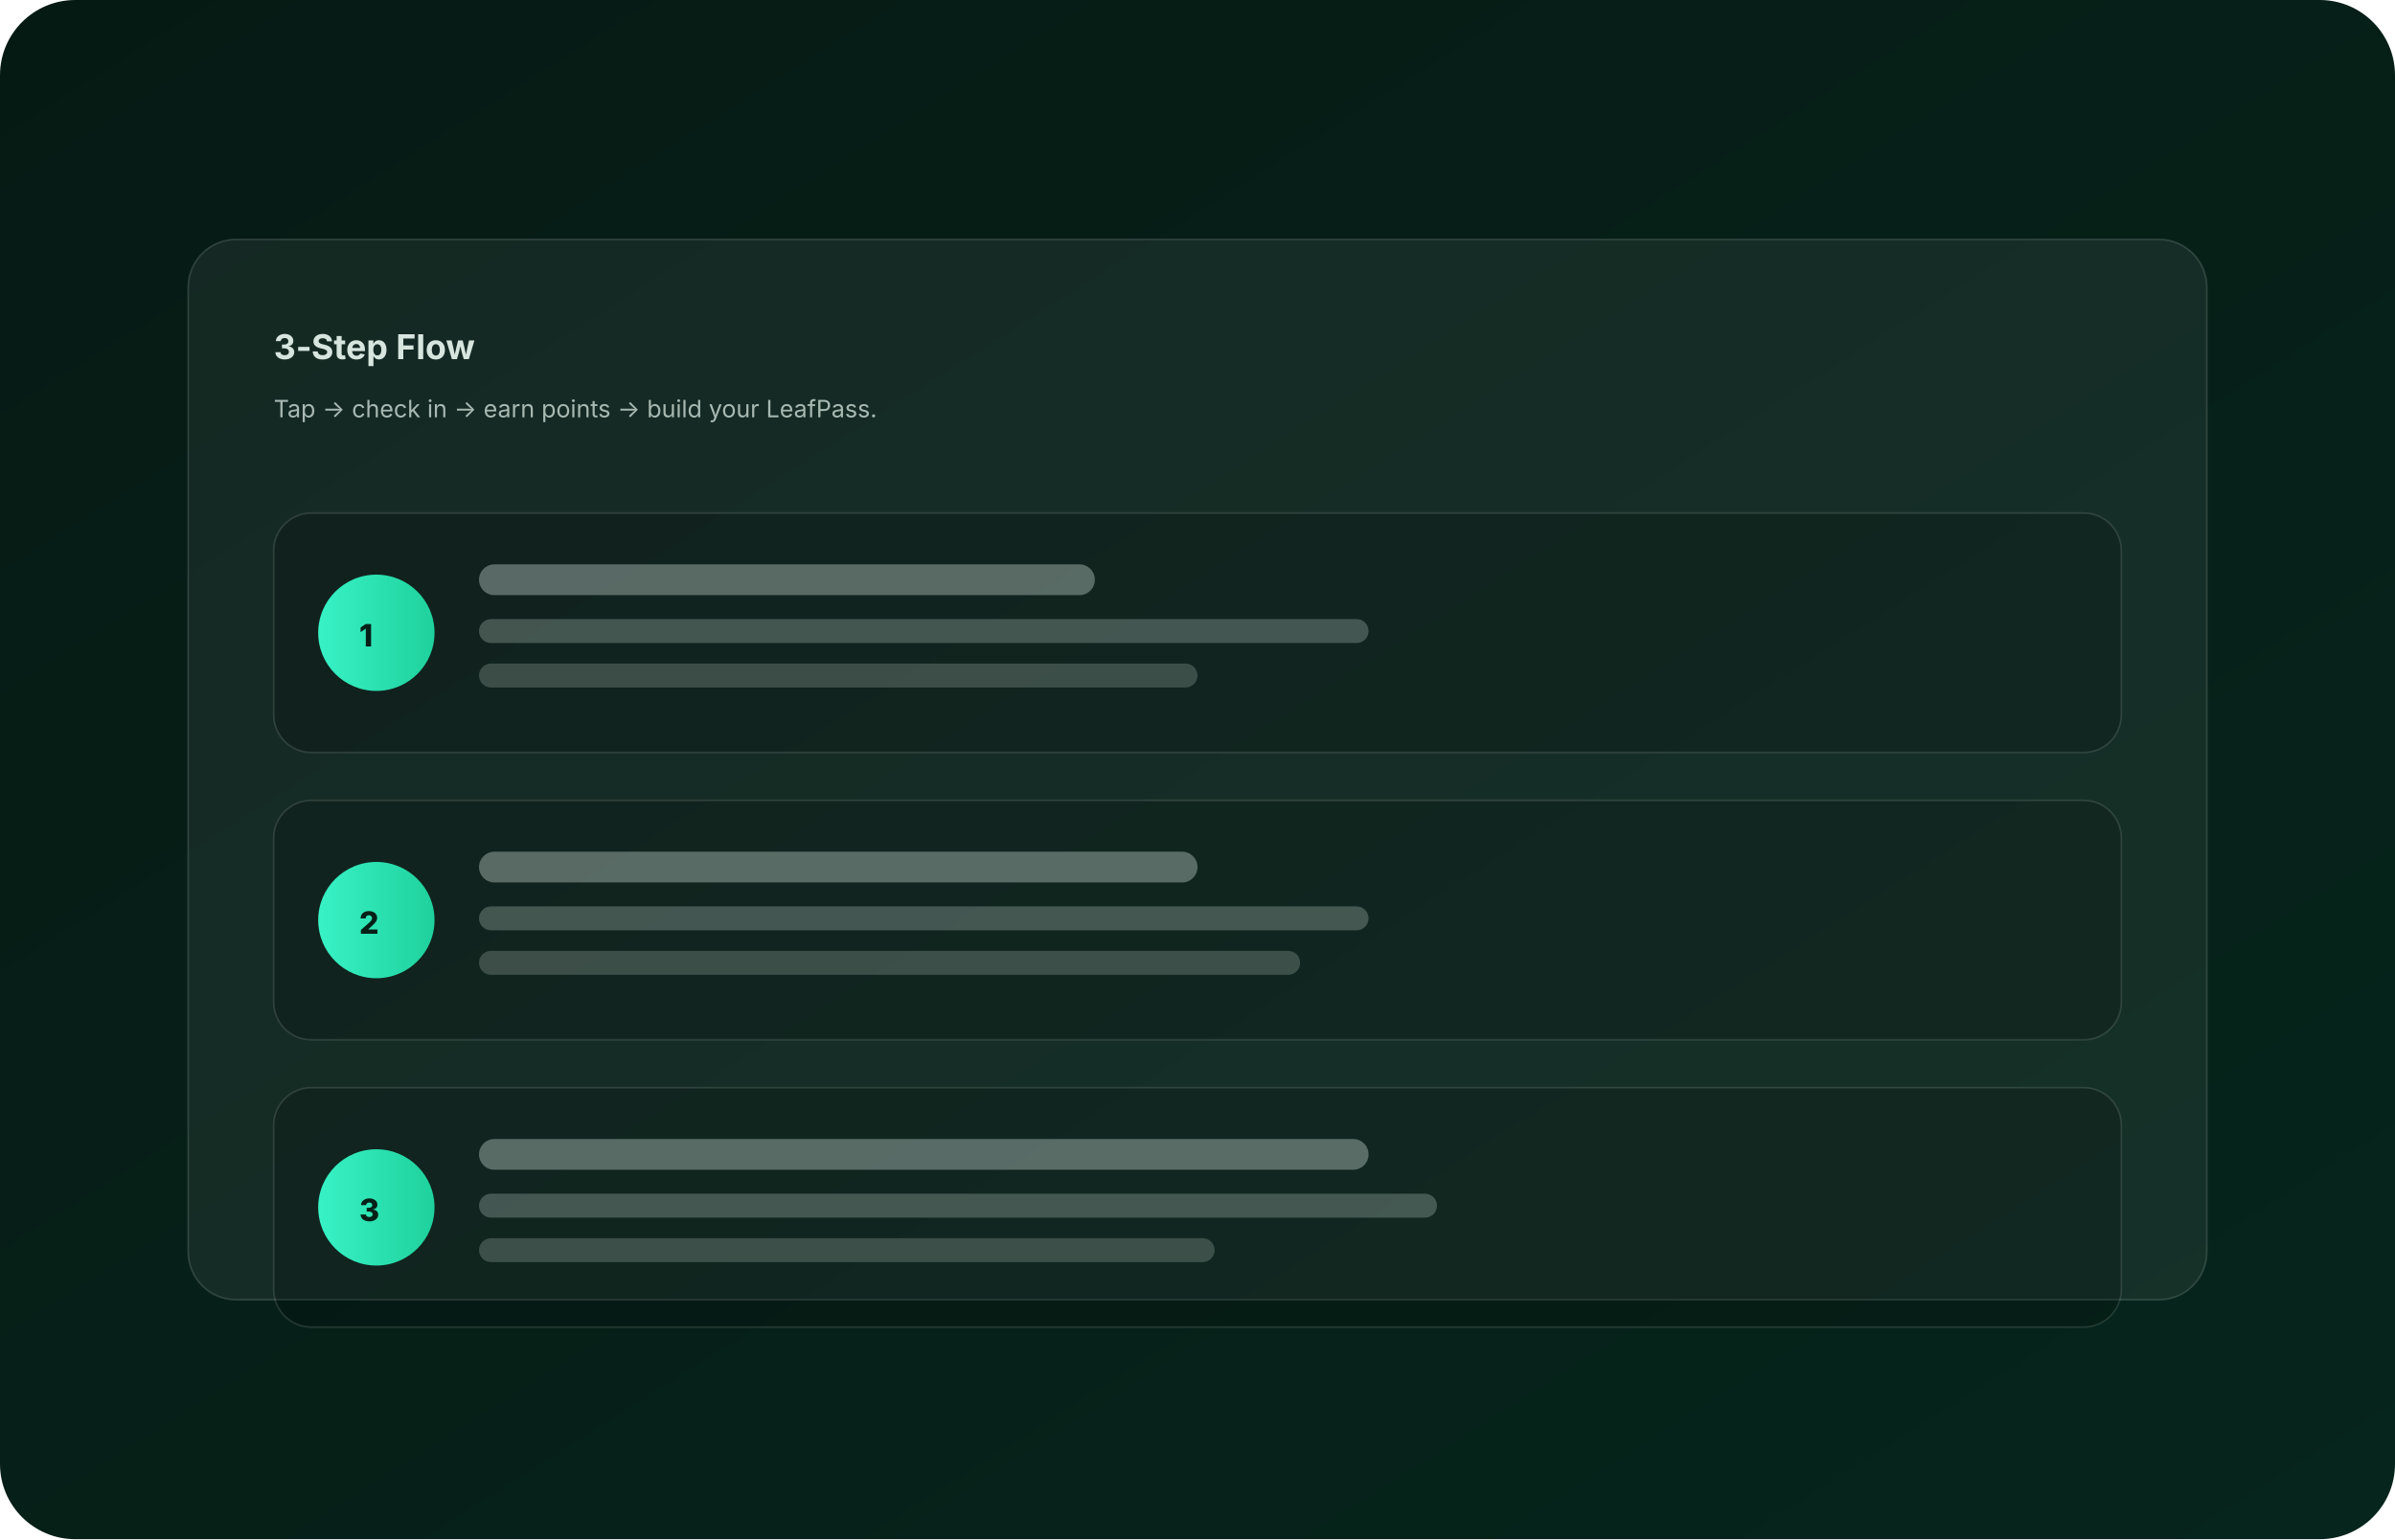
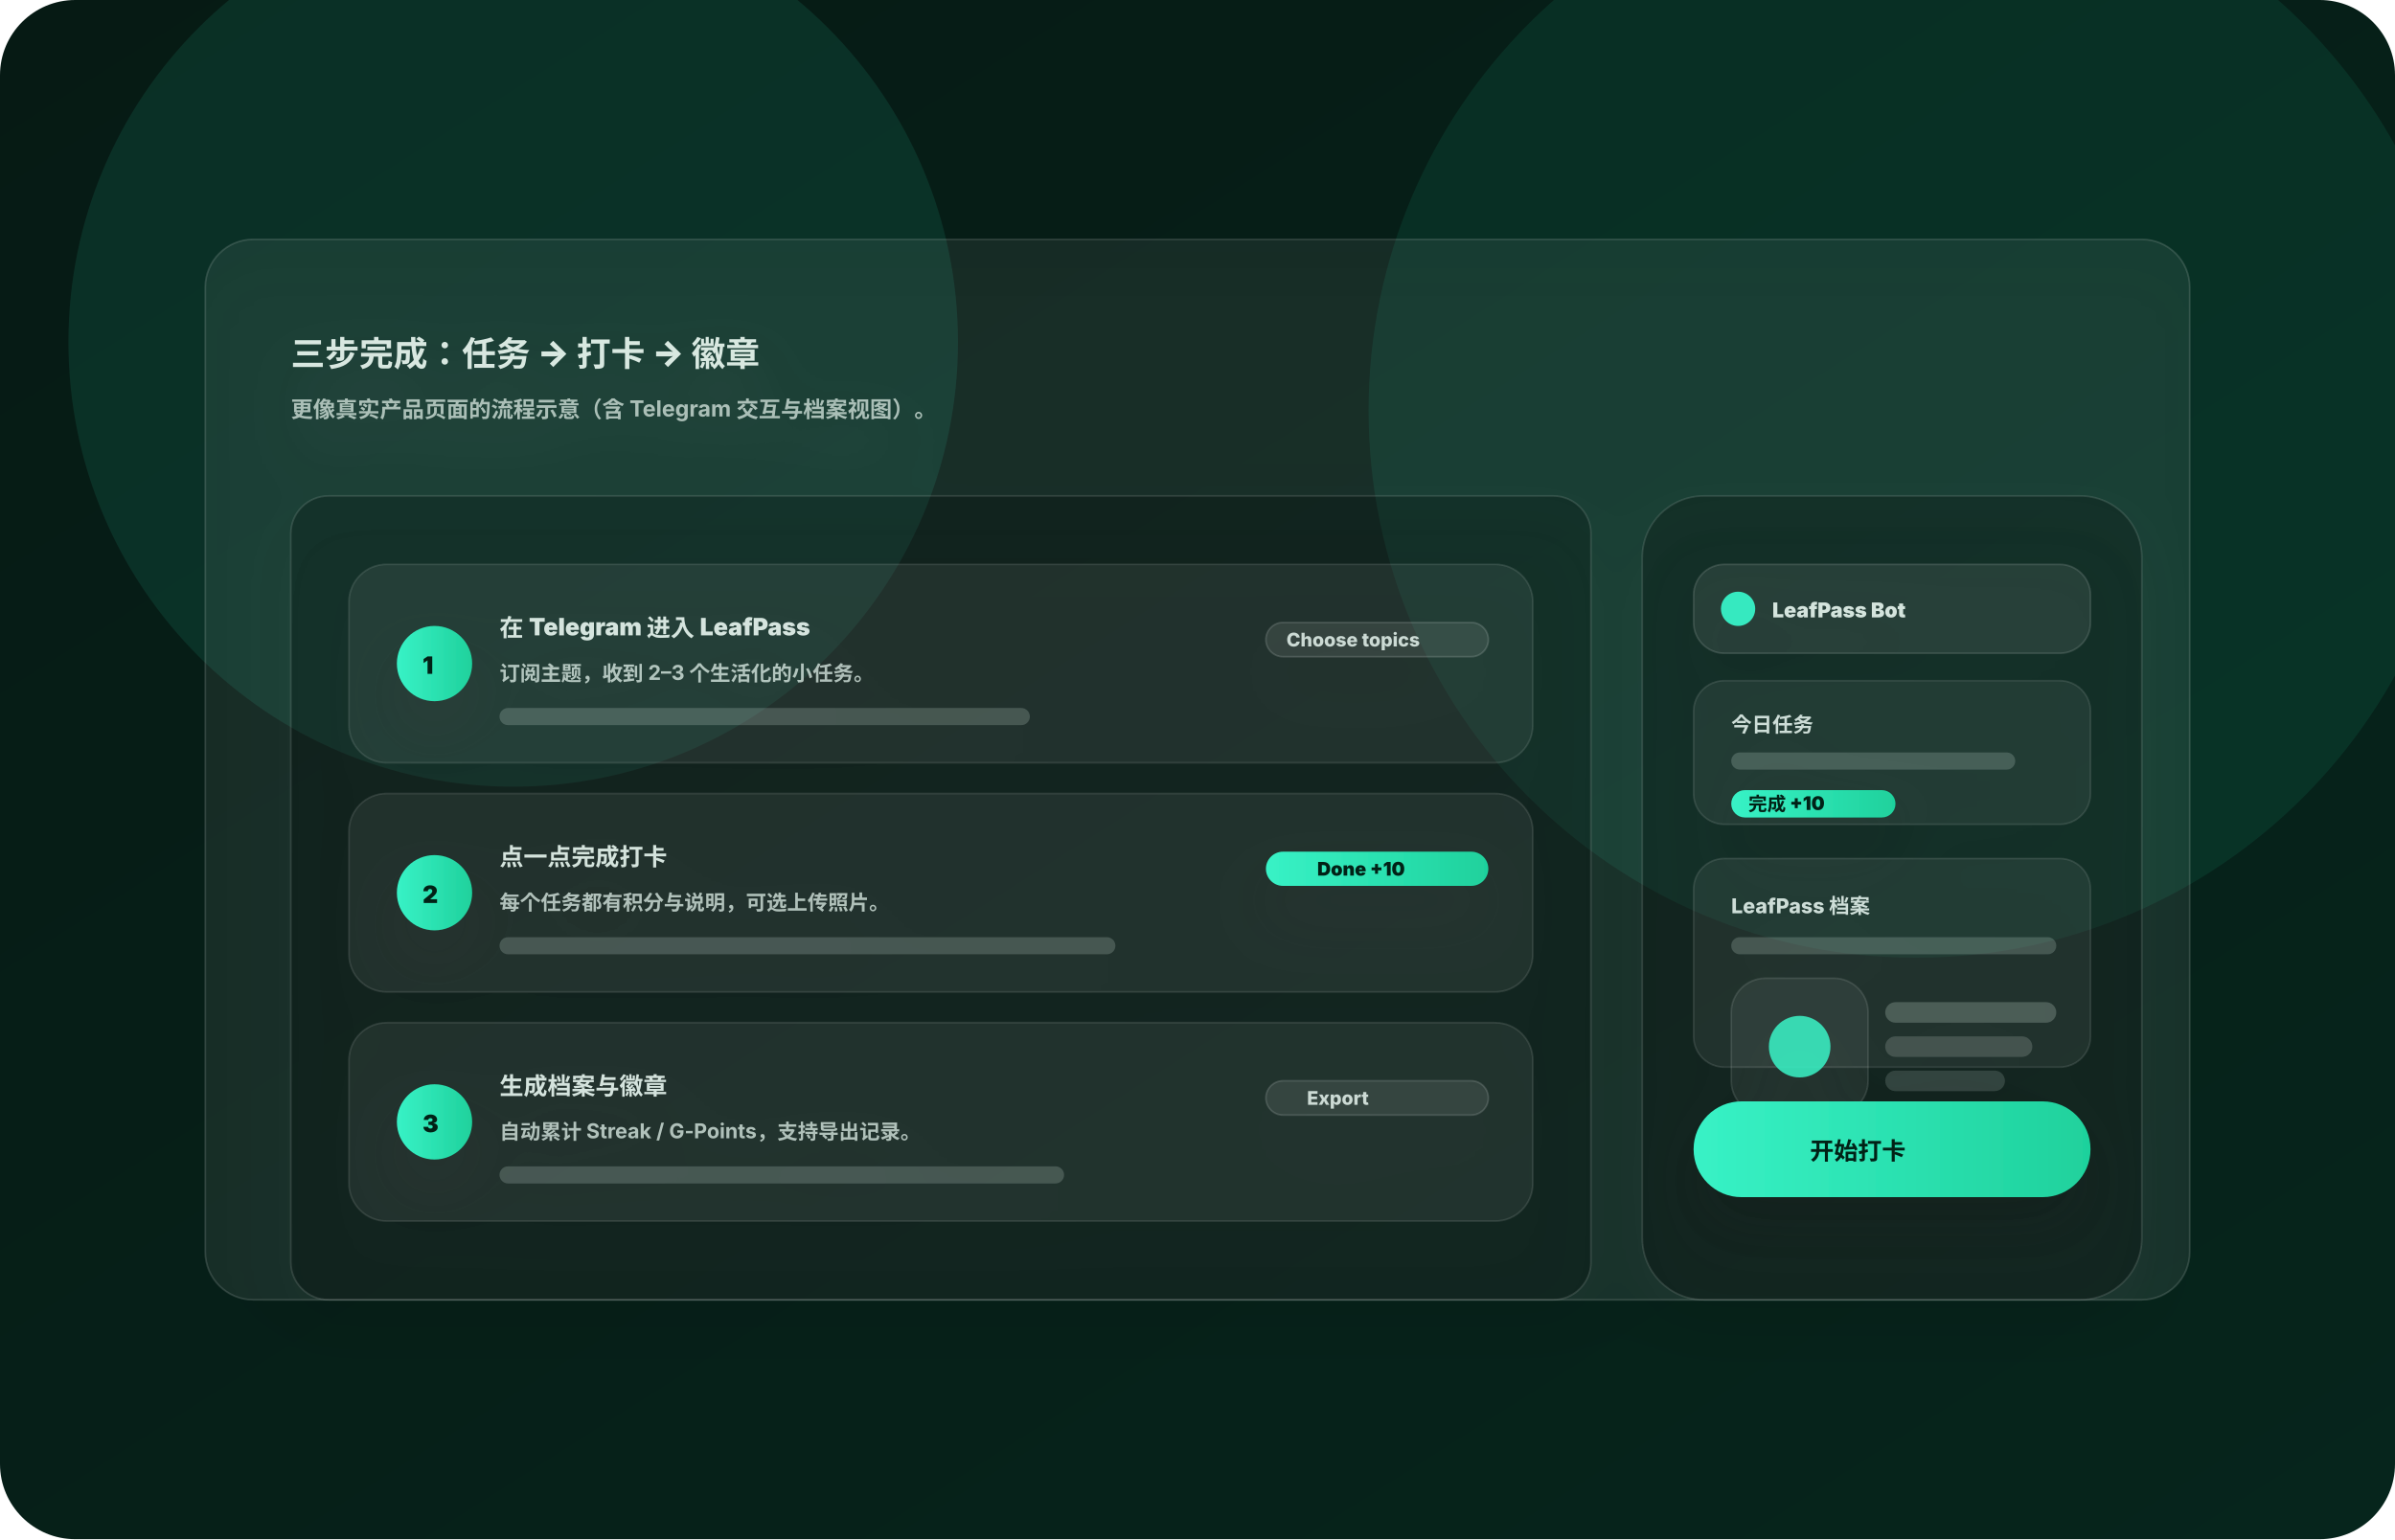
<svg xmlns="http://www.w3.org/2000/svg" width="1400" height="900" viewBox="0 0 1400 900">
  <defs>
    <linearGradient id="bg" x1="0" y1="0" x2="1" y2="1">
      <stop offset="0" stop-color="#061a14" />
      <stop offset="1" stop-color="#06251c" />
    </linearGradient>
    <linearGradient id="accent" x1="0" y1="0" x2="1" y2="0">
      <stop offset="0" stop-color="#38f2c6" />
      <stop offset="1" stop-color="#1fd19c" />
    </linearGradient>
+     <filter id="shadow" x="-20%" y="-20%" width="140%" height="140%">
+       <feDropShadow dx="0" dy="18" stdDeviation="18" flood-color="#000" flood-opacity="0.35" />
+     </filter>
  </defs>
  <rect width="1400" height="900" rx="44" fill="url(#bg)" />
-   <rect x="110" y="140" width="1180" height="620" rx="28" fill="rgba(255,255,255,0.06)" stroke="rgba(255,255,255,0.14)" />
-   <g font-family="system-ui, -apple-system, Segoe UI, sans-serif">
-     <text x="160" y="210" font-size="20" fill="rgba(231,245,239,0.92)" font-weight="750">3‑Step Flow</text>
-     <text x="160" y="244" font-size="14" fill="rgba(231,245,239,0.70)">Tap → check in → earn points → build your LeafPass.</text>
-   </g>
-   <g>
-     <rect x="160" y="300" width="1080" height="140" rx="22" fill="rgba(0,0,0,0.18)" stroke="rgba(255,255,255,0.12)" />
-     <circle cx="220" cy="370" r="34" fill="url(#accent)" />
-     <text x="210" y="378" font-family="system-ui, -apple-system, Segoe UI, sans-serif" font-size="18" fill="#052018" font-weight="800">1</text>
-     <rect x="280" y="330" width="360" height="18" rx="9" fill="rgba(231,245,239,0.34)" />
-     <rect x="280" y="362" width="520" height="14" rx="7" fill="rgba(231,245,239,0.24)" />
-     <rect x="280" y="388" width="420" height="14" rx="7" fill="rgba(231,245,239,0.20)" />
-   </g>
-   <g>
-     <rect x="160" y="468" width="1080" height="140" rx="22" fill="rgba(0,0,0,0.18)" stroke="rgba(255,255,255,0.12)" />
-     <circle cx="220" cy="538" r="34" fill="url(#accent)" />
-     <text x="210" y="546" font-family="system-ui, -apple-system, Segoe UI, sans-serif" font-size="18" fill="#052018" font-weight="800">2</text>
-     <rect x="280" y="498" width="420" height="18" rx="9" fill="rgba(231,245,239,0.34)" />
-     <rect x="280" y="530" width="520" height="14" rx="7" fill="rgba(231,245,239,0.24)" />
-     <rect x="280" y="556" width="480" height="14" rx="7" fill="rgba(231,245,239,0.20)" />
-   </g>
-   <g>
-     <rect x="160" y="636" width="1080" height="140" rx="22" fill="rgba(0,0,0,0.18)" stroke="rgba(255,255,255,0.12)" />
-     <circle cx="220" cy="706" r="34" fill="url(#accent)" />
-     <text x="210" y="714" font-family="system-ui, -apple-system, Segoe UI, sans-serif" font-size="18" fill="#052018" font-weight="800">3</text>
-     <rect x="280" y="666" width="520" height="18" rx="9" fill="rgba(231,245,239,0.34)" />
-     <rect x="280" y="698" width="560" height="14" rx="7" fill="rgba(231,245,239,0.24)" />
-     <rect x="280" y="724" width="430" height="14" rx="7" fill="rgba(231,245,239,0.20)" />
+   <circle cx="300" cy="200" r="260" fill="#38f2c6" opacity="0.10" />
+   <circle cx="1120" cy="240" r="320" fill="#1fd19c" opacity="0.10" />
+   <g filter="url(#shadow)">
+     <rect x="120" y="140" width="1160" height="620" rx="28" fill="rgba(255,255,255,0.06)" stroke="rgba(255,255,255,0.14)" />
+     <text x="170" y="214" font-family="system-ui, -apple-system, Segoe UI, sans-serif" font-size="20" font-weight="850" fill="rgba(231,245,239,0.92)">三步完成：任务 → 打卡 → 徽章</text>
+     <text x="170" y="244" font-family="system-ui, -apple-system, Segoe UI, sans-serif" font-size="13" font-weight="650" fill="rgba(231,245,239,0.70)">更像真实产品页面的流程示意（含 Telegram 交互与档案视图）。</text>
+     <g>
+       <rect x="170" y="290" width="760" height="470" rx="22" fill="rgba(0,0,0,0.18)" stroke="rgba(255,255,255,0.12)" />
+       <g>
+         <rect x="204" y="330" width="692" height="116" rx="22" fill="rgba(255,255,255,0.06)" stroke="rgba(255,255,255,0.10)" />
+         <circle cx="254" cy="388" r="22" fill="url(#accent)" />
+         <text x="247" y="394" font-family="system-ui, -apple-system, Segoe UI, sans-serif" font-size="14" font-weight="900" fill="#052018">1</text>
+         <text x="292" y="372" font-family="system-ui, -apple-system, Segoe UI, sans-serif" font-size="14" font-weight="850" fill="rgba(231,245,239,0.90)">在 Telegram 进入 LeafPass</text>
+         <text x="292" y="398" font-family="system-ui, -apple-system, Segoe UI, sans-serif" font-size="12" font-weight="650" fill="rgba(231,245,239,0.72)">订阅主题，收到 2–3 个生活化的小任务。</text>
+         <rect x="292" y="414" width="310" height="10" rx="5" fill="rgba(231,245,239,0.18)" />
+         <rect x="740" y="364" width="130" height="20" rx="10" fill="rgba(255,255,255,0.08)" stroke="rgba(255,255,255,0.14)" />
+         <text x="752" y="378" font-family="system-ui, -apple-system, Segoe UI, sans-serif" font-size="11" font-weight="800" fill="rgba(231,245,239,0.84)">Choose topics</text>
+       </g>
+       <g>
+         <rect x="204" y="464" width="692" height="116" rx="22" fill="rgba(255,255,255,0.06)" stroke="rgba(255,255,255,0.10)" />
+         <circle cx="254" cy="522" r="22" fill="url(#accent)" />
+         <text x="247" y="528" font-family="system-ui, -apple-system, Segoe UI, sans-serif" font-size="14" font-weight="900" fill="#052018">2</text>
+         <text x="292" y="506" font-family="system-ui, -apple-system, Segoe UI, sans-serif" font-size="14" font-weight="850" fill="rgba(231,245,239,0.90)">点一点完成打卡</text>
+         <text x="292" y="532" font-family="system-ui, -apple-system, Segoe UI, sans-serif" font-size="12" font-weight="650" fill="rgba(231,245,239,0.72)">每个任务都有积分与说明，可选上传照片。</text>
+         <rect x="292" y="548" width="360" height="10" rx="5" fill="rgba(231,245,239,0.18)" />
+         <rect x="740" y="498" width="130" height="20" rx="10" fill="url(#accent)" />
+         <text x="770" y="512" font-family="system-ui, -apple-system, Segoe UI, sans-serif" font-size="11" font-weight="900" fill="#052018">Done +10</text>
+       </g>
+       <g>
+         <rect x="204" y="598" width="692" height="116" rx="22" fill="rgba(255,255,255,0.06)" stroke="rgba(255,255,255,0.10)" />
+         <circle cx="254" cy="656" r="22" fill="url(#accent)" />
+         <text x="247" y="662" font-family="system-ui, -apple-system, Segoe UI, sans-serif" font-size="14" font-weight="900" fill="#052018">3</text>
+         <text x="292" y="640" font-family="system-ui, -apple-system, Segoe UI, sans-serif" font-size="14" font-weight="850" fill="rgba(231,245,239,0.90)">生成档案与徽章</text>
+         <text x="292" y="666" font-family="system-ui, -apple-system, Segoe UI, sans-serif" font-size="12" font-weight="650" fill="rgba(231,245,239,0.72)">自动累计 Streak / G‑Points，支持导出记录。</text>
+         <rect x="292" y="682" width="330" height="10" rx="5" fill="rgba(231,245,239,0.18)" />
+         <rect x="740" y="632" width="130" height="20" rx="10" fill="rgba(255,255,255,0.08)" stroke="rgba(255,255,255,0.14)" />
+         <text x="764" y="646" font-family="system-ui, -apple-system, Segoe UI, sans-serif" font-size="11" font-weight="800" fill="rgba(231,245,239,0.84)">Export</text>
+       </g>
+     </g>
+     <g>
+       <rect x="960" y="290" width="292" height="470" rx="36" fill="rgba(0,0,0,0.22)" stroke="rgba(255,255,255,0.12)" />
+       <rect x="990" y="330" width="232" height="52" rx="18" fill="rgba(255,255,255,0.08)" stroke="rgba(255,255,255,0.12)" />
+       <circle cx="1016" cy="356" r="10" fill="#38f2c6" opacity="0.95" />
+       <text x="1036" y="361" font-family="system-ui, -apple-system, Segoe UI, sans-serif" font-size="12" font-weight="850" fill="rgba(231,245,239,0.90)">LeafPass Bot</text>
+       <rect x="990" y="398" width="232" height="84" rx="18" fill="rgba(255,255,255,0.06)" stroke="rgba(255,255,255,0.10)" />
+       <text x="1012" y="428" font-family="system-ui, -apple-system, Segoe UI, sans-serif" font-size="12" font-weight="800" fill="rgba(231,245,239,0.86)">今日任务</text>
+       <rect x="1012" y="440" width="166" height="10" rx="5" fill="rgba(231,245,239,0.18)" />
+       <rect x="1012" y="462" width="96" height="16" rx="8" fill="url(#accent)" />
+       <text x="1022" y="474" font-family="system-ui, -apple-system, Segoe UI, sans-serif" font-size="11" font-weight="900" fill="#052018">完成 +10</text>
+       <rect x="990" y="502" width="232" height="122" rx="18" fill="rgba(255,255,255,0.06)" stroke="rgba(255,255,255,0.10)" />
+       <text x="1012" y="534" font-family="system-ui, -apple-system, Segoe UI, sans-serif" font-size="12" font-weight="800" fill="rgba(231,245,239,0.86)">LeafPass 档案</text>
+       <rect x="1012" y="548" width="190" height="10" rx="5" fill="rgba(231,245,239,0.18)" />
+       <rect x="1012" y="572" width="80" height="80" rx="20" fill="rgba(255,255,255,0.06)" stroke="rgba(255,255,255,0.10)" />
+       <circle cx="1052" cy="612" r="18" fill="#38f2c6" opacity="0.85" />
+       <rect x="1102" y="586" width="100" height="12" rx="6" fill="rgba(231,245,239,0.20)" />
+       <rect x="1102" y="606" width="86" height="12" rx="6" fill="rgba(231,245,239,0.16)" />
+       <rect x="1102" y="626" width="70" height="12" rx="6" fill="rgba(231,245,239,0.14)" />
+       <rect x="990" y="644" width="232" height="56" rx="28" fill="url(#accent)" />
+       <text x="1058" y="678" font-family="system-ui, -apple-system, Segoe UI, sans-serif" font-size="14" font-weight="900" fill="#052018">开始打卡</text>
+     </g>
  </g>
</svg>
